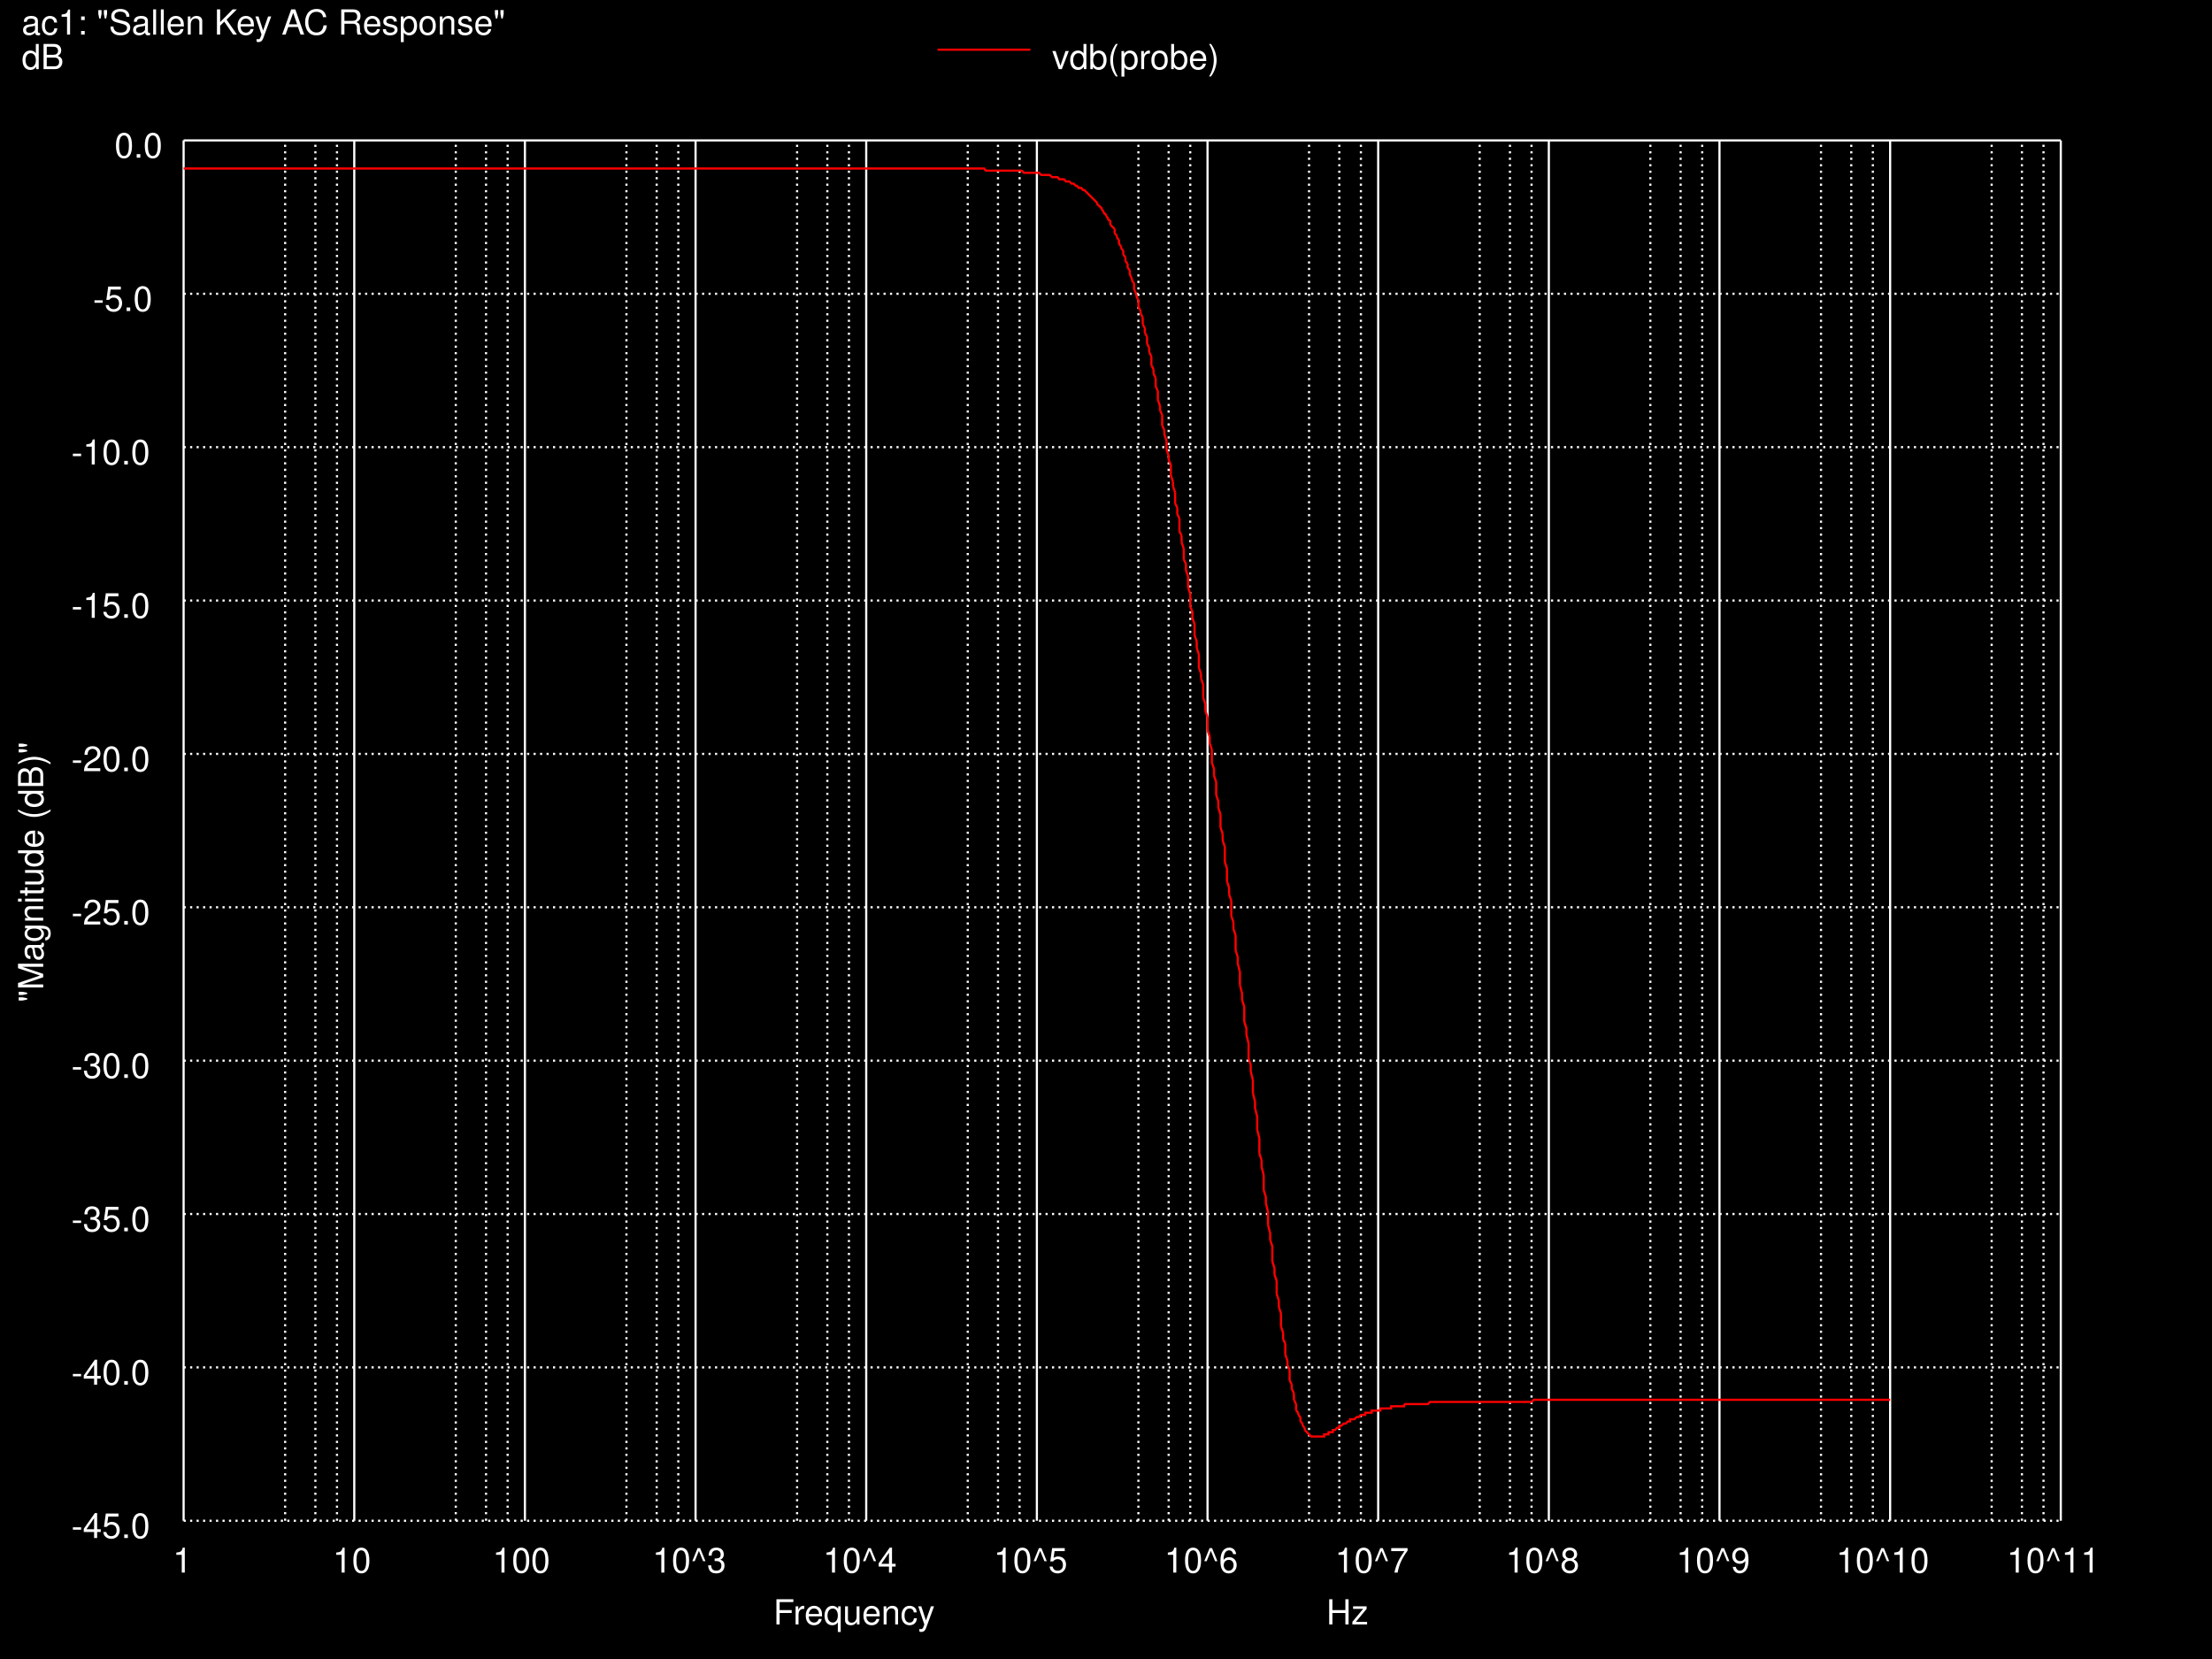
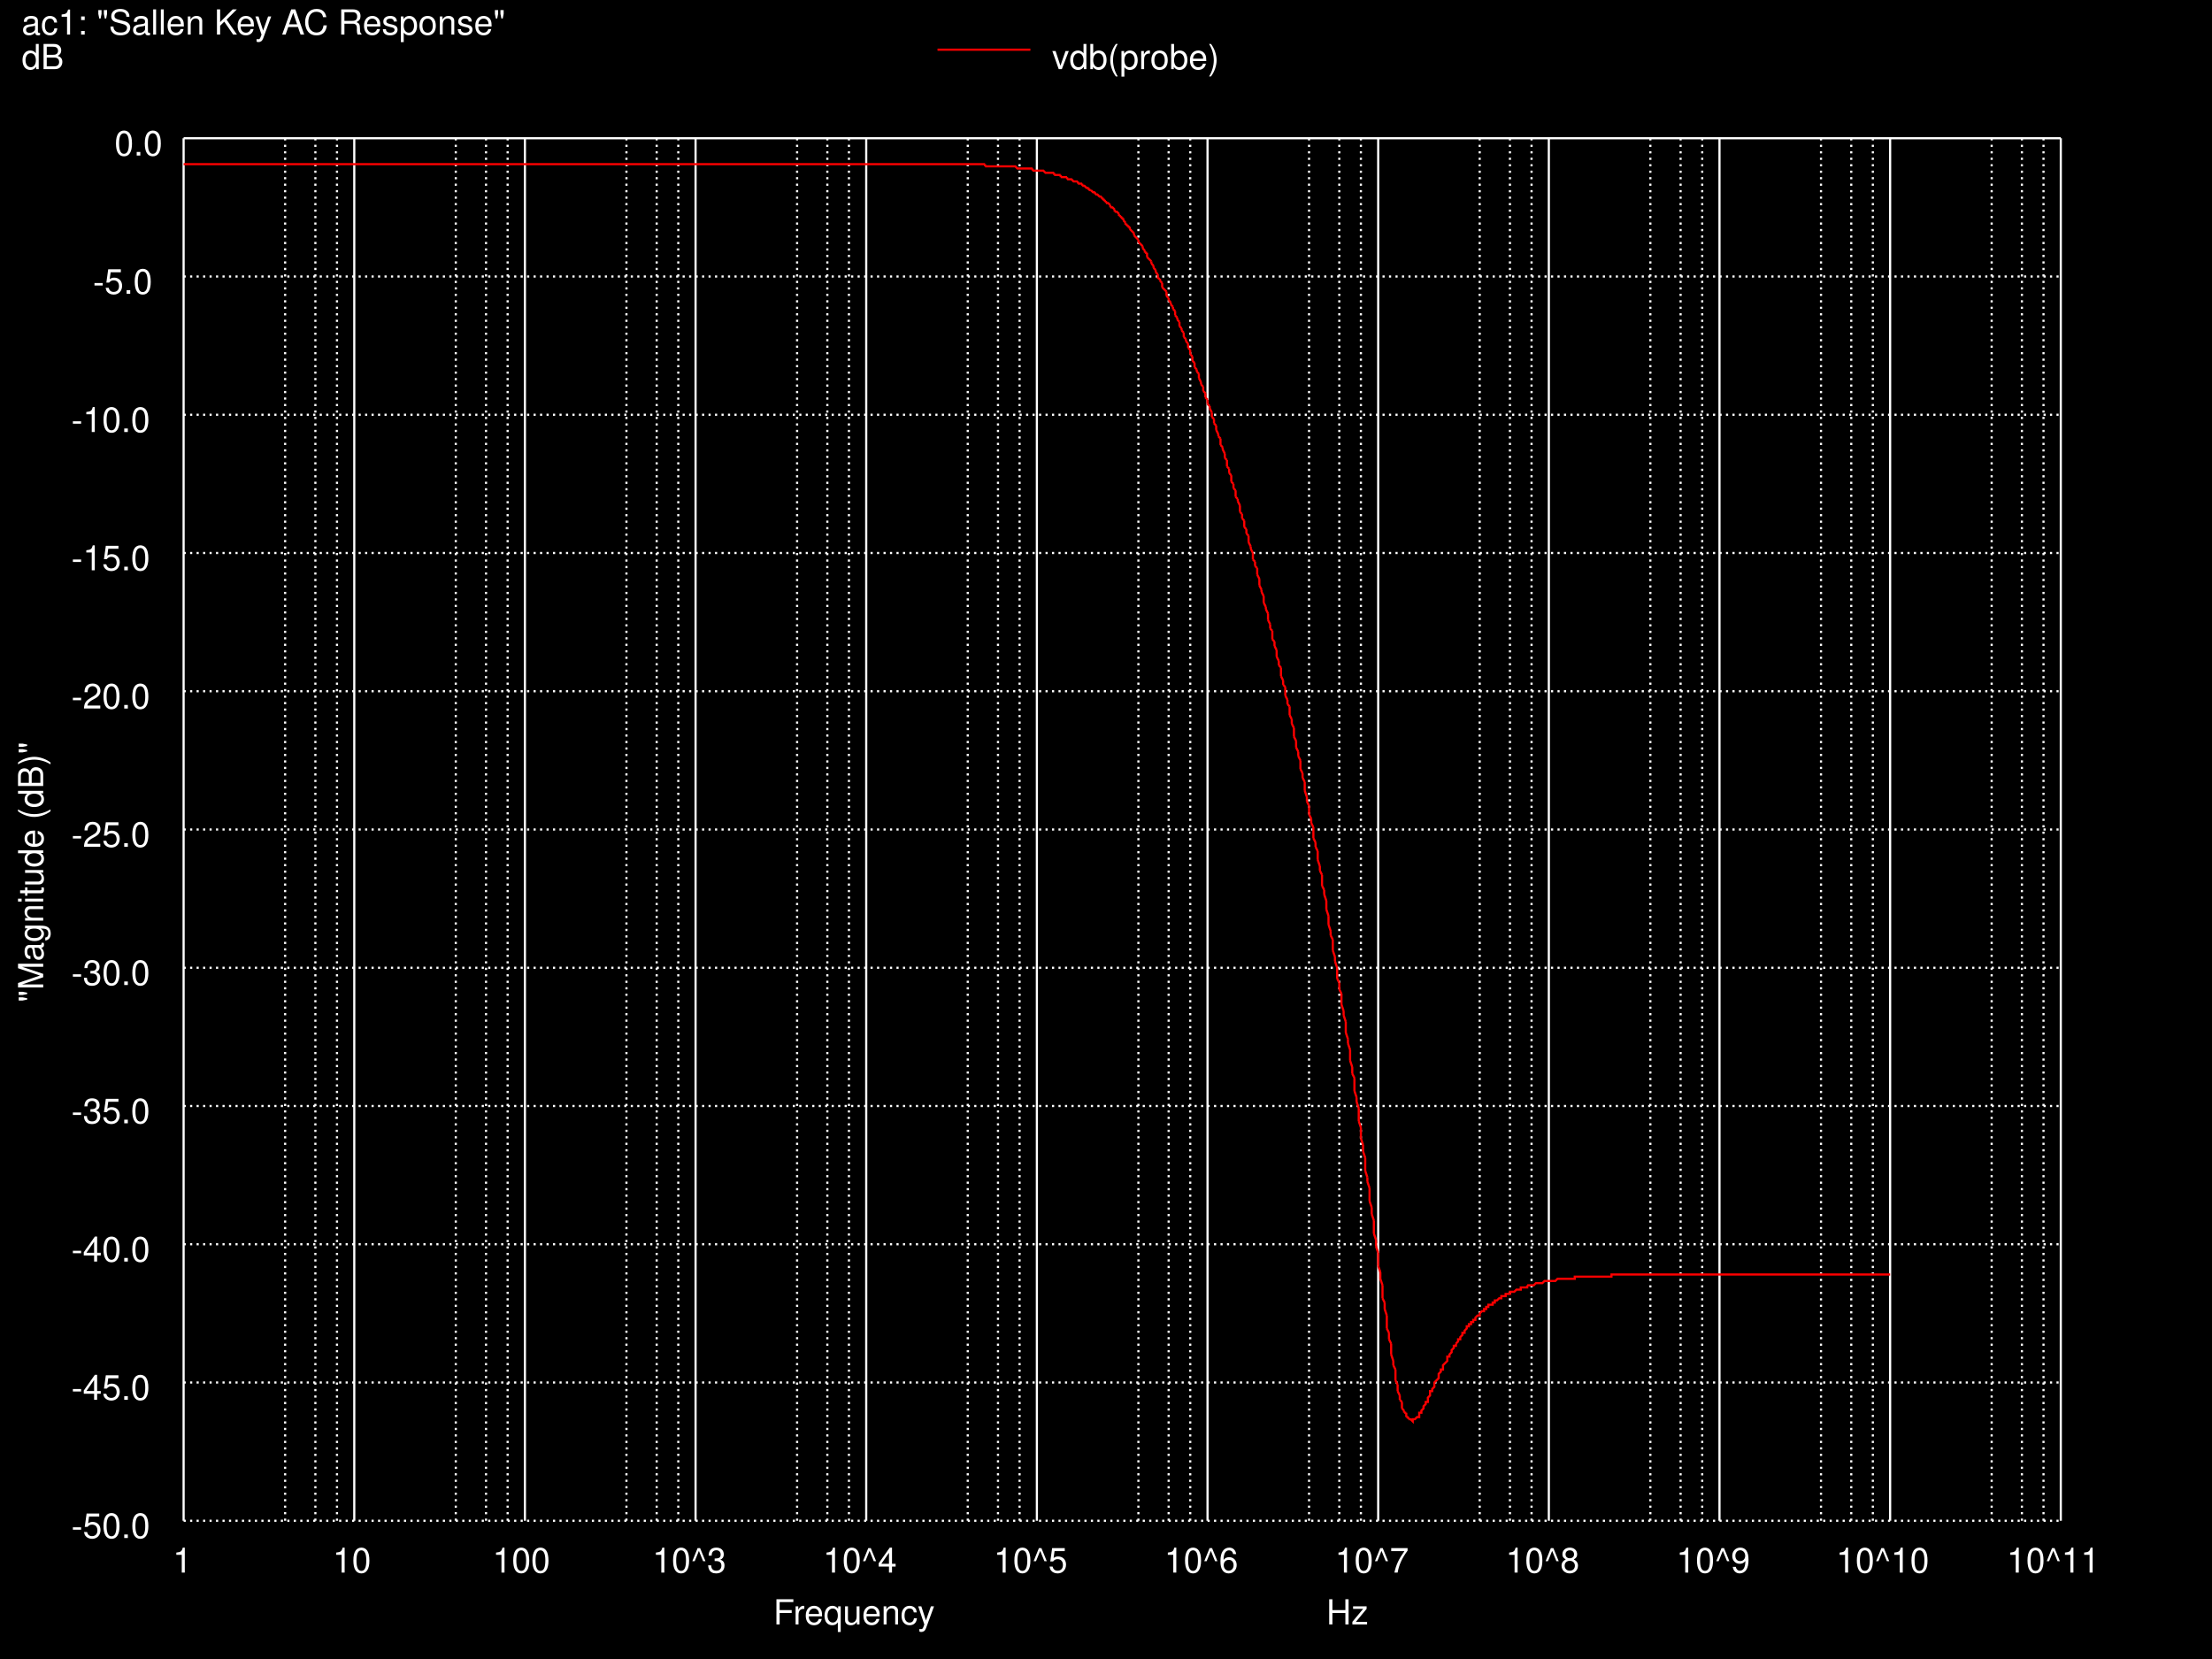
<svg xmlns="http://www.w3.org/2000/svg" version="1.1" width="100%" height="100%" viewBox="0 0 1024 768" style="fill: none; font-family: Helvetica;  font: Helvetica; ">
  <rect x="0" y="0" width="1024" height="768" fill="black" stroke="none" />
  <text stroke="none" fill="white" font-size="16" x="358" y="752">
Frequency
</text>
  <text transform="rotate(-90, 20, 464)" stroke="none" fill="white" font-size="16" x="20" y="464">
"Magnitude (dB)"
</text>
  <text stroke="none" fill="white" font-size="16" x="10" y="16">
ac1: "Sallen Key AC Response"
</text>
-   <path stroke="white" d="M85 704l0 -639" />
+   <path stroke="white" d="M85 704l0 -640" />
  <text stroke="none" fill="white" font-size="16" x="80" y="728">
1
</text>
-   <path stroke="white" stroke-dasharray="1,2" d="M132 704l0 -639M146 704l0 -639M156 704l0 -639" />
-   <path stroke="white" d="M164 704l0 -639" />
+   <path stroke="white" stroke-dasharray="1,2" d="M132 704l0 -640M146 704l0 -640M156 704l0 -640" />
+   <path stroke="white" d="M164 704l0 -640" />
  <text stroke="none" fill="white" font-size="16" x="154" y="728">
10
</text>
-   <path stroke="white" stroke-dasharray="1,2" d="M211 704l0 -639M225 704l0 -639M235 704l0 -639" />
-   <path stroke="white" d="M243 704l0 -639" />
+   <path stroke="white" stroke-dasharray="1,2" d="M211 704l0 -640M225 704l0 -640M235 704l0 -640" />
+   <path stroke="white" d="M243 704l0 -640" />
  <text stroke="none" fill="white" font-size="16" x="228" y="728">
100
</text>
-   <path stroke="white" stroke-dasharray="1,2" d="M290 704l0 -639M304 704l0 -639M314 704l0 -639" />
-   <path stroke="white" d="M322 704l0 -639" />
+   <path stroke="white" stroke-dasharray="1,2" d="M290 704l0 -640M304 704l0 -640M314 704l0 -640" />
+   <path stroke="white" d="M322 704l0 -640" />
  <text stroke="none" fill="white" font-size="16" x="302" y="728">
10^3
</text>
-   <path stroke="white" stroke-dasharray="1,2" d="M369 704l0 -639M383 704l0 -639M393 704l0 -639" />
-   <path stroke="white" d="M401 704l0 -639" />
+   <path stroke="white" stroke-dasharray="1,2" d="M369 704l0 -640M383 704l0 -640M393 704l0 -640" />
+   <path stroke="white" d="M401 704l0 -640" />
  <text stroke="none" fill="white" font-size="16" x="381" y="728">
10^4
</text>
-   <path stroke="white" stroke-dasharray="1,2" d="M448 704l0 -639M462 704l0 -639M472 704l0 -639" />
-   <path stroke="white" d="M480 704l0 -639" />
+   <path stroke="white" stroke-dasharray="1,2" d="M448 704l0 -640M462 704l0 -640M472 704l0 -640" />
+   <path stroke="white" d="M480 704l0 -640" />
  <text stroke="none" fill="white" font-size="16" x="460" y="728">
10^5
</text>
-   <path stroke="white" stroke-dasharray="1,2" d="M527 704l0 -639M541 704l0 -639M551 704l0 -639" />
-   <path stroke="white" d="M559 704l0 -639" />
+   <path stroke="white" stroke-dasharray="1,2" d="M527 704l0 -640M541 704l0 -640M551 704l0 -640" />
+   <path stroke="white" d="M559 704l0 -640" />
  <text stroke="none" fill="white" font-size="16" x="539" y="728">
10^6
</text>
-   <path stroke="white" stroke-dasharray="1,2" d="M606 704l0 -639M620 704l0 -639M630 704l0 -639" />
-   <path stroke="white" d="M638 704l0 -639" />
+   <path stroke="white" stroke-dasharray="1,2" d="M606 704l0 -640M620 704l0 -640M630 704l0 -640" />
+   <path stroke="white" d="M638 704l0 -640" />
  <text stroke="none" fill="white" font-size="16" x="618" y="728">
10^7
</text>
-   <path stroke="white" stroke-dasharray="1,2" d="M685 704l0 -639M699 704l0 -639M709 704l0 -639" />
-   <path stroke="white" d="M717 704l0 -639" />
+   <path stroke="white" stroke-dasharray="1,2" d="M685 704l0 -640M699 704l0 -640M709 704l0 -640" />
+   <path stroke="white" d="M717 704l0 -640" />
  <text stroke="none" fill="white" font-size="16" x="697" y="728">
10^8
</text>
-   <path stroke="white" stroke-dasharray="1,2" d="M764 704l0 -639M778 704l0 -639M788 704l0 -639" />
-   <path stroke="white" d="M796 704l0 -639" />
+   <path stroke="white" stroke-dasharray="1,2" d="M764 704l0 -640M778 704l0 -640M788 704l0 -640" />
+   <path stroke="white" d="M796 704l0 -640" />
  <text stroke="none" fill="white" font-size="16" x="776" y="728">
10^9
</text>
-   <path stroke="white" stroke-dasharray="1,2" d="M843 704l0 -639M857 704l0 -639M867 704l0 -639" />
-   <path stroke="white" d="M875 704l0 -639" />
+   <path stroke="white" stroke-dasharray="1,2" d="M843 704l0 -640M857 704l0 -640M867 704l0 -640" />
+   <path stroke="white" d="M875 704l0 -640" />
  <text stroke="none" fill="white" font-size="16" x="850" y="728">
10^10
</text>
-   <path stroke="white" stroke-dasharray="1,2" d="M922 704l0 -639M936 704l0 -639M946 704l0 -639" />
-   <path stroke="white" d="M954 704l0 -639" />
+   <path stroke="white" stroke-dasharray="1,2" d="M922 704l0 -640M936 704l0 -640M946 704l0 -640" />
+   <path stroke="white" d="M954 704l0 -640" />
  <text stroke="none" fill="white" font-size="16" x="929" y="728">
10^11
</text>
  <text stroke="none" fill="white" font-size="16" x="614" y="752">
Hz
</text>
  <path stroke="white" stroke-dasharray="1,2" d="M85 704l869 0" />
  <text stroke="none" fill="white" font-size="16" x="33" y="712">
+ -50.0
+ </text>
+   <path stroke="white" stroke-dasharray="1,2" d="M85 640l869 0" />
+   <text stroke="none" fill="white" font-size="16" x="33" y="648">
-45.0
</text>
-   <path stroke="white" stroke-dasharray="1,2" d="M85 633l869 0" />
-   <text stroke="none" fill="white" font-size="16" x="33" y="641">
+   <path stroke="white" stroke-dasharray="1,2" d="M85 576l869 0" />
+   <text stroke="none" fill="white" font-size="16" x="33" y="584">
-40.0
</text>
-   <path stroke="white" stroke-dasharray="1,2" d="M85 562l869 0" />
-   <text stroke="none" fill="white" font-size="16" x="33" y="570">
+   <path stroke="white" stroke-dasharray="1,2" d="M85 512l869 0" />
+   <text stroke="none" fill="white" font-size="16" x="33" y="520">
-35.0
</text>
-   <path stroke="white" stroke-dasharray="1,2" d="M85 491l869 0" />
-   <text stroke="none" fill="white" font-size="16" x="33" y="499">
+   <path stroke="white" stroke-dasharray="1,2" d="M85 448l869 0" />
+   <text stroke="none" fill="white" font-size="16" x="33" y="456">
-30.0
</text>
-   <path stroke="white" stroke-dasharray="1,2" d="M85 420l869 0" />
-   <text stroke="none" fill="white" font-size="16" x="33" y="428">
+   <path stroke="white" stroke-dasharray="1,2" d="M85 384l869 0" />
+   <text stroke="none" fill="white" font-size="16" x="33" y="392">
-25.0
</text>
-   <path stroke="white" stroke-dasharray="1,2" d="M85 349l869 0" />
-   <text stroke="none" fill="white" font-size="16" x="33" y="357">
+   <path stroke="white" stroke-dasharray="1,2" d="M85 320l869 0" />
+   <text stroke="none" fill="white" font-size="16" x="33" y="328">
-20.0
</text>
-   <path stroke="white" stroke-dasharray="1,2" d="M85 278l869 0" />
-   <text stroke="none" fill="white" font-size="16" x="33" y="286">
+   <path stroke="white" stroke-dasharray="1,2" d="M85 256l869 0" />
+   <text stroke="none" fill="white" font-size="16" x="33" y="264">
-15.0
</text>
-   <path stroke="white" stroke-dasharray="1,2" d="M85 207l869 0" />
-   <text stroke="none" fill="white" font-size="16" x="33" y="215">
+   <path stroke="white" stroke-dasharray="1,2" d="M85 192l869 0" />
+   <text stroke="none" fill="white" font-size="16" x="33" y="200">
-10.0
</text>
-   <path stroke="white" stroke-dasharray="1,2" d="M85 136l869 0" />
-   <text stroke="none" fill="white" font-size="16" x="43" y="144">
+   <path stroke="white" stroke-dasharray="1,2" d="M85 128l869 0" />
+   <text stroke="none" fill="white" font-size="16" x="43" y="136">
-5.0
</text>
-   <path stroke="white" d="M85 65l869 0" />
-   <text stroke="none" fill="white" font-size="16" x="53" y="73">
+   <path stroke="white" d="M85 64l869 0" />
+   <text stroke="none" fill="white" font-size="16" x="53" y="72">
0.0
</text>
  <text stroke="none" fill="white" font-size="16" x="10" y="32">
dB
</text>
  <path stroke="red" d="M434 23l43 0" />
  <text stroke="none" fill="white" font-size="16" x="487" y="32">
vdb(probe)
</text>
-   <path stroke="red" d="M85 78l371 0M456 79l0 -1M456 79l17 0 1 1 7 0 1 1 4 0 1 1 3 0M490 83l0 -1M490 83l3 0M493 84l0 -1M493 84l2 0 1 1 1 0 1 1 1 0M499 87l0 -1M499 87l2 0M501 88l0 -1M501 88l1 0 6 6M508 95l0 -1M508 95l1 0M509 96l0 -1M509 96l1 0M510 97l0 -1" />
-   <path stroke="red" d="M510 97l1 1M511 99l0 -1M511 99l1 0M512 100l0 -1M512 100l1 1M513 102l0 -1M513 102l1 0M514 104l0 -2M514 104l2 2M516 108l0 -2M516 108l1 1M517 110l0 -1M517 110l1 1M518 113l0 -2M518 113l1 1M519 115l0 -1M519 115l1 1M520 118l0 -2" />
-   <path stroke="red" d="M520 118l1 1M521 121l0 -2M521 121l1 1M522 124l0 -2M522 124l1 1M523 127l0 -2M523 127l1 2M524 130l0 -1M524 130l1 1M525 134l0 -3M525 134l1 2M526 137l0 -1M526 137l1 2M527 142l0 -3M527 142l1 2M528 145l0 -1M528 145l1 2M529 150l0 -3" />
-   <path stroke="red" d="M529 150l1 2M530 154l0 -2M530 154l1 2M531 159l0 -3M531 159l1 2M532 163l0 -2M532 163l1 2M533 169l0 -4M533 169l1 2M534 173l0 -2M534 173l1 2M535 179l0 -4M535 179l1 2M536 185l0 -4M536 185l1 3M537 190l0 -2M537 190l1 2M538 197l0 -5" />
-   <path stroke="red" d="M538 197l1 2M539 201l0 -2M539 201l1 3M540 208l0 -4M540 208l1 3M541 213l0 -2M541 213l1 2M542 220l0 -5M542 220l1 3M543 225l0 -2M543 225l1 3M544 233l0 -5M544 233l1 2M545 238l0 -3M545 238l1 2M546 246l0 -6M546 246l1 2M547 251l0 -3" />
-   <path stroke="red" d="M547 251l1 3M548 259l0 -5M548 259l1 2M549 264l0 -3M549 264l1 3M550 272l0 -5M550 272l1 3M551 281l0 -6M551 281l1 2M552 286l0 -3M552 286l1 3M553 294l0 -5M553 294l1 3M554 300l0 -3M554 300l1 3M555 309l0 -6M555 309l1 3M556 314l0 -2" />
-   <path stroke="red" d="M556 314l1 3M557 323l0 -6M557 323l1 3M558 329l0 -3M558 329l1 3M559 338l0 -6M559 338l1 3M560 344l0 -3M560 344l1 3M561 353l0 -6M561 353l1 3M562 359l0 -3M562 359l1 3M563 368l0 -6M563 368l1 3M564 374l0 -3M564 374l1 3M565 383l0 -6" />
-   <path stroke="red" d="M565 383l1 3M566 389l0 -3M566 389l1 3M567 399l0 -7M567 399l1 3M568 408l0 -6M568 408l1 3M569 414l0 -3M569 414l1 3M570 424l0 -7M570 424l1 3M571 430l0 -3M571 430l1 3M572 440l0 -7M572 440l1 3M573 446l0 -3M573 446l1 4M574 456l0 -6" />
-   <path stroke="red" d="M574 456l1 4M575 463l0 -3M575 463l1 3M576 473l0 -7M576 473l1 3M577 479l0 -3M577 479l1 4M578 490l0 -7M578 490l1 3M579 496l0 -3M579 496l1 4M580 506l0 -6M580 506l1 4M581 513l0 -3M581 513l1 4M582 523l0 -6M582 523l1 4M583 534l0 -7" />
-   <path stroke="red" d="M583 534l1 3M584 540l0 -3M584 540l1 4M585 551l0 -7M585 551l1 3M586 557l0 -3M586 557l1 4M587 567l0 -6M587 567l1 4M588 574l0 -3M588 574l1 3M589 584l0 -7M589 584l1 3M590 590l0 -3M590 590l1 3M591 599l0 -6M591 599l1 3M592 605l0 -3" />
-   <path stroke="red" d="M592 605l1 3M593 614l0 -6M593 614l1 3M594 620l0 -3M594 620l1 2M595 627l0 -5M595 627l1 3M596 632l0 -2M596 632l1 2M597 639l0 -5M597 639l1 2M598 643l0 -2M598 643l1 2M599 648l0 -3M599 648l1 2M600 653l0 -3M600 653l1 1M601 655l0 -1" />
-   <path stroke="red" d="M601 655l1 1M602 658l0 -2M602 658l1 1M603 660l0 -1M603 660l1 1M604 662l0 -1M604 662l3 3 6 0 0 -1 2 0 0 -1 2 0 0 -1 1 0 1 -1 1 0 0 -1 1 0 1 -1 1 0 1 -1 1 0 0 -1 2 0 1 -1 1 0 1 -1 2 0 0 -1 3 0 0 -1 4 0 0 -1 5 0 0 -1 6 0 0 -1" />
-   <path stroke="red" d="M650 650l11 0 1 -1 47 0 1 -1 165 0" />
+   <path stroke="red" d="M85 76l371 0M456 77l0 -1M456 77l14 0 1 1 7 0M478 79l0 -1M478 79l5 0 1 1 4 0M488 81l0 -1M488 81l3 0M491 82l0 -1M491 82l3 0M494 83l0 -1M494 83l2 0 1 1 2 0M499 85l0 -1M499 85l2 0M501 86l0 -1M501 86l1 0 1 1 1 0M504 88l0 -1M504 88l1 0" />
+   <path stroke="red" d="M505 88l1 1 1 0M507 90l0 -1M507 90l1 0 1 1 1 0M510 92l0 -1M510 92l1 0M511 93l0 -1M511 93l1 0M512 94l0 -1M512 94l1 0 1 1M514 96l0 -1M514 96l1 0 1 1M516 98l0 -1M516 98l1 0 1 1M518 100l0 -1M518 100l1 0M519 101l0 -1M519 101l1 0" />
+   <path stroke="red" d="M520 102l0 -1M520 102l1 1M521 104l0 -1M521 104l1 0M522 105l0 -1M522 105l1 0M523 106l0 -1M523 106l2 2M525 109l0 -1M525 109l2 2M527 112l0 -1M527 112l2 2M529 115l0 -1M529 115l1 1M530 117l0 -1M530 117l1 0M531 119l0 -2M531 119l2 2" />
+   <path stroke="red" d="M533 122l0 -1M533 122l1 1M534 124l0 -1M534 124l1 1M535 126l0 -1M535 126l1 1M536 129l0 -2M536 129l1 0M537 130l0 -1M537 130l1 1M538 133l0 -2M538 133l2 2M540 137l0 -2M540 137l1 1M541 139l0 -1M541 139l1 1M542 141l0 -1M542 141l1 1" />
+   <path stroke="red" d="M543 143l0 -1M543 143l1 1M544 146l0 -2M544 146l1 1M545 148l0 -1M545 148l1 1M546 151l0 -2M546 151l1 1M547 153l0 -1M547 153l1 1M548 156l0 -2M548 156l1 1M549 158l0 -1M549 158l1 1M550 161l0 -2M550 161l1 1M551 164l0 -2M551 164l1 1" />
+   <path stroke="red" d="M552 167l0 -2M552 167l1 1M553 170l0 -2M553 170l1 1M554 172l0 -1M554 172l1 1M555 175l0 -2M555 175l1 2M556 178l0 -1M556 178l1 1M557 181l0 -2M557 181l1 1M558 184l0 -2M558 184l1 1M559 187l0 -2M559 187l1 1M560 189l0 -1M560 189l1 2" />
+   <path stroke="red" d="M561 193l0 -2M561 193l1 1M562 196l0 -2M562 196l1 1M563 199l0 -2M563 199l1 2M564 202l0 -1M564 202l1 1M565 206l0 -3M565 206l1 1M566 208l0 -1M566 208l1 2M567 212l0 -2M567 212l1 1M568 216l0 -3M568 216l1 1M569 219l0 -2M569 219l1 1" />
+   <path stroke="red" d="M570 223l0 -3M570 223l1 1M571 226l0 -2M571 226l1 1M572 230l0 -3M572 230l1 1M573 232l0 -1M573 232l1 2M574 237l0 -3M574 237l1 1M575 240l0 -2M575 240l1 1M576 244l0 -3M576 244l1 1M577 247l0 -2M577 247l1 1M578 251l0 -3M578 251l1 2" />
+   <path stroke="red" d="M579 254l0 -1M579 254l1 2M580 259l0 -3M580 259l1 1M581 262l0 -2M581 262l1 1M582 266l0 -3M582 266l1 2M583 271l0 -3M583 271l1 2M584 274l0 -1M584 274l1 2M585 279l0 -3M585 279l1 2M586 282l0 -1M586 282l1 2M587 287l0 -3M587 287l1 2" />
+   <path stroke="red" d="M588 291l0 -2M588 291l1 1M589 296l0 -4M589 296l1 1M590 299l0 -2M590 299l1 2M591 304l0 -3M591 304l1 2M592 308l0 -2M592 308l1 1M593 313l0 -4M593 313l1 2M594 317l0 -2M594 317l1 1M595 322l0 -4M595 322l1 2M596 326l0 -2M596 326l1 1" />
+   <path stroke="red" d="M597 331l0 -4M597 331l1 2M598 335l0 -2M598 335l1 2M599 341l0 -4M599 341l1 2M600 346l0 -3M600 346l1 2M601 350l0 -2M601 350l1 2M602 356l0 -4M602 356l1 2M603 360l0 -2M603 360l1 2M604 366l0 -4M604 366l1 3M605 371l0 -2M605 371l1 2" />
+   <path stroke="red" d="M606 377l0 -4M606 377l1 2M607 381l0 -2M607 381l1 2M608 388l0 -5M608 388l1 2M609 392l0 -2M609 392l1 2M610 398l0 -4M610 398l1 3M611 403l0 -2M611 403l1 2M612 410l0 -5M612 410l1 2M613 414l0 -2M613 414l1 3M614 421l0 -4M614 421l1 3" />
+   <path stroke="red" d="M615 428l0 -4M615 428l1 3M616 433l0 -2M616 433l1 2M617 440l0 -5M617 440l1 3M618 445l0 -2M618 445l1 3M619 453l0 -5M619 453l1 2M620 458l0 -3M620 458l1 2M621 465l0 -5M621 465l1 3M622 470l0 -2M622 470l1 3M623 478l0 -5M623 478l1 3" />
+   <path stroke="red" d="M624 483l0 -2M624 483l1 3M625 491l0 -5M625 491l1 3M626 497l0 -3M626 497l1 2M627 505l0 -6M627 505l1 3M628 510l0 -2M628 510l1 3M629 519l0 -6M629 519l1 3M630 527l0 -5M630 527l1 3M631 533l0 -3M631 533l1 3M632 542l0 -6M632 542l1 3" />
+   <path stroke="red" d="M633 547l0 -2M633 547l1 3M634 556l0 -6M634 556l1 3M635 562l0 -3M635 562l1 3M636 571l0 -6M636 571l1 3M637 577l0 -3M637 577l1 3M638 586l0 -6M638 586l1 3M639 592l0 -3M639 592l1 3M640 601l0 -6M640 601l1 2M641 606l0 -3M641 606l1 3" />
+   <path stroke="red" d="M642 615l0 -6M642 615l1 2M643 620l0 -3M643 620l1 2M644 627l0 -5M644 627l1 3M645 632l0 -2M645 632l1 2M646 639l0 -5M646 639l1 2M647 644l0 -3M647 644l1 2M648 648l0 -2M648 648l1 1M649 652l0 -3M649 652l1 1M650 654l0 -1M650 654l1 0" />
+   <path stroke="red" d="M651 656l0 -2M651 656l1 0M652 657l0 -1M652 657l1 0 1 1 0 -1 1 0 1 -1 1 0 0 -2 1 0 0 -1 1 -1 0 -1 1 -1 0 -1 1 0 0 -2 1 -1 0 -2 1 0 0 -1 1 -1 0 -2 2 -2 0 -2 1 -1 0 -1 1 0 0 -2 2 -2 0 -2 1 0 0 -1 1 -1 0 -1 1 -1 0 -1 1 0 0 -1" />
+   <path stroke="red" d="M674 622l1 -1 0 -1 1 0 0 -1 1 -1 0 -1 1 0 0 -1 1 -1 0 -1 1 0 0 -1 1 0 0 -1 1 0 0 -1 1 0 0 -1 1 -1 1 0 0 -1 1 -1 1 0 0 -1 1 0 0 -1 1 0 0 -1 2 0 0 -1 1 0 0 -1 1 0 1 -1 1 0 0 -1 2 0 0 -1 2 0 0 -1 2 0 1 -1 2 0 0 -1 3 0 0 -1" />
+   <path stroke="red" d="M707 595l3 0 1 -1 3 0 1 -1 5 0 1 -1 8 0 0 -1 17 0 0 -1 129 0" />
</svg>
